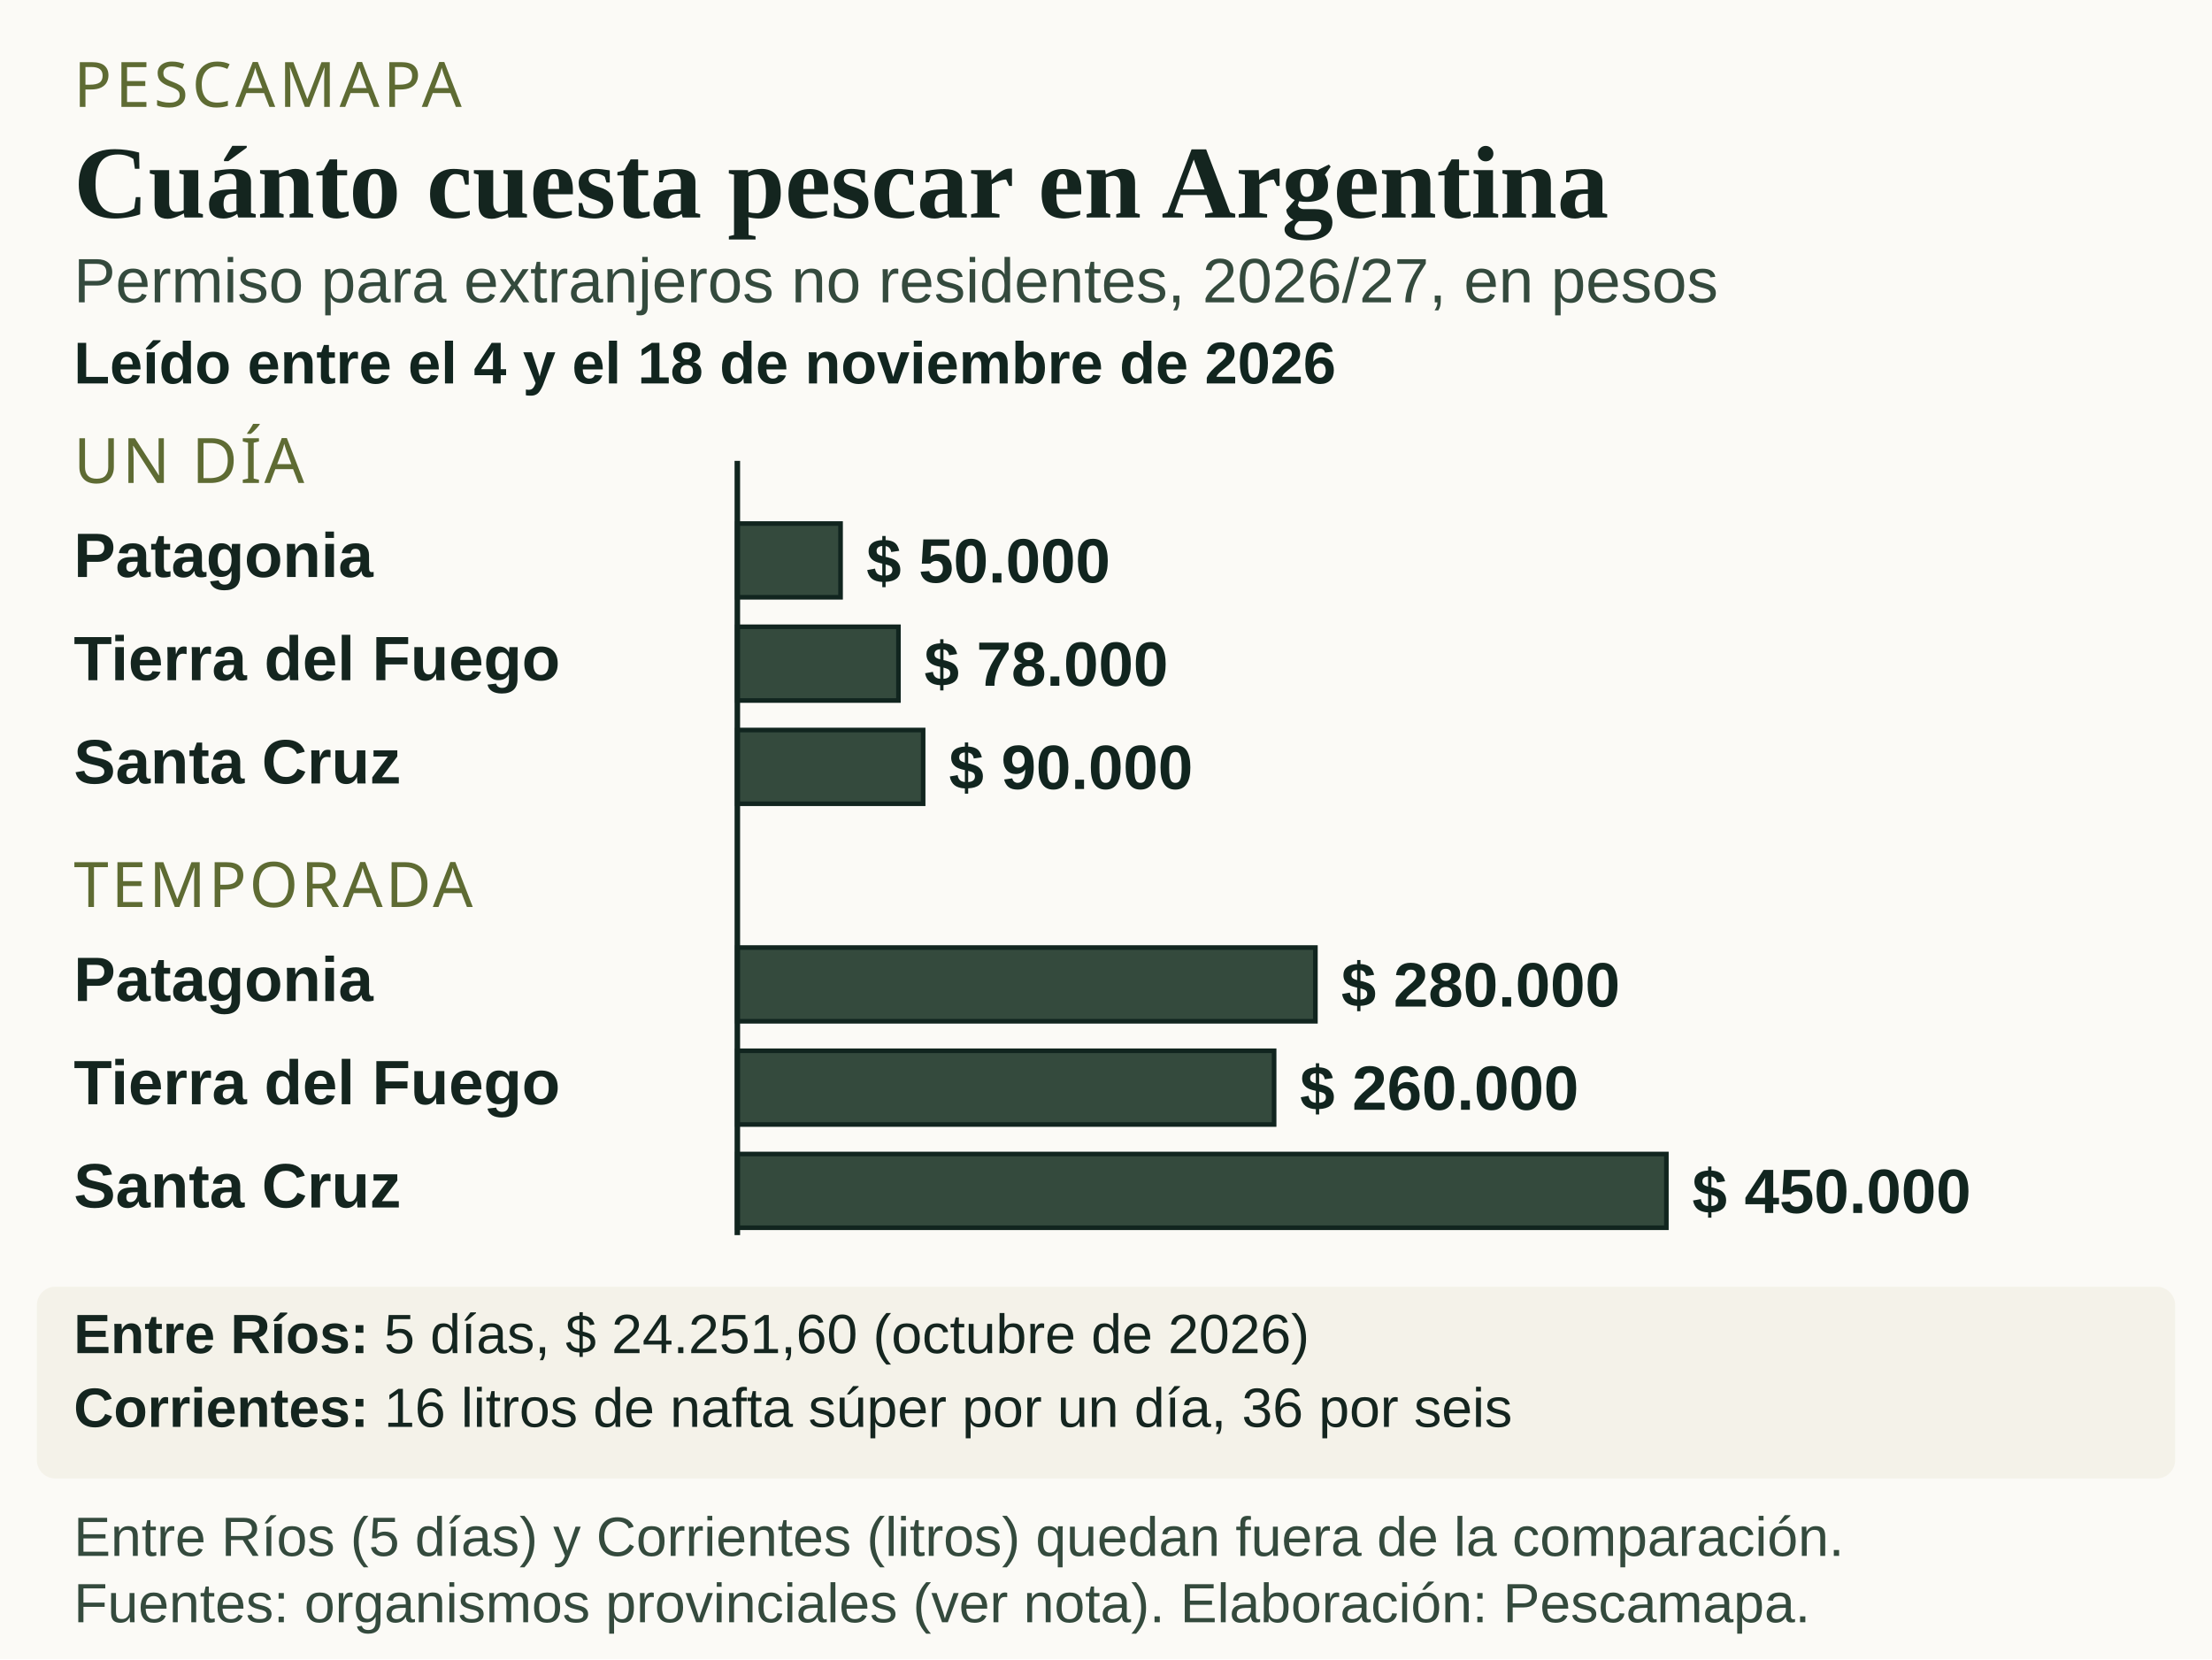
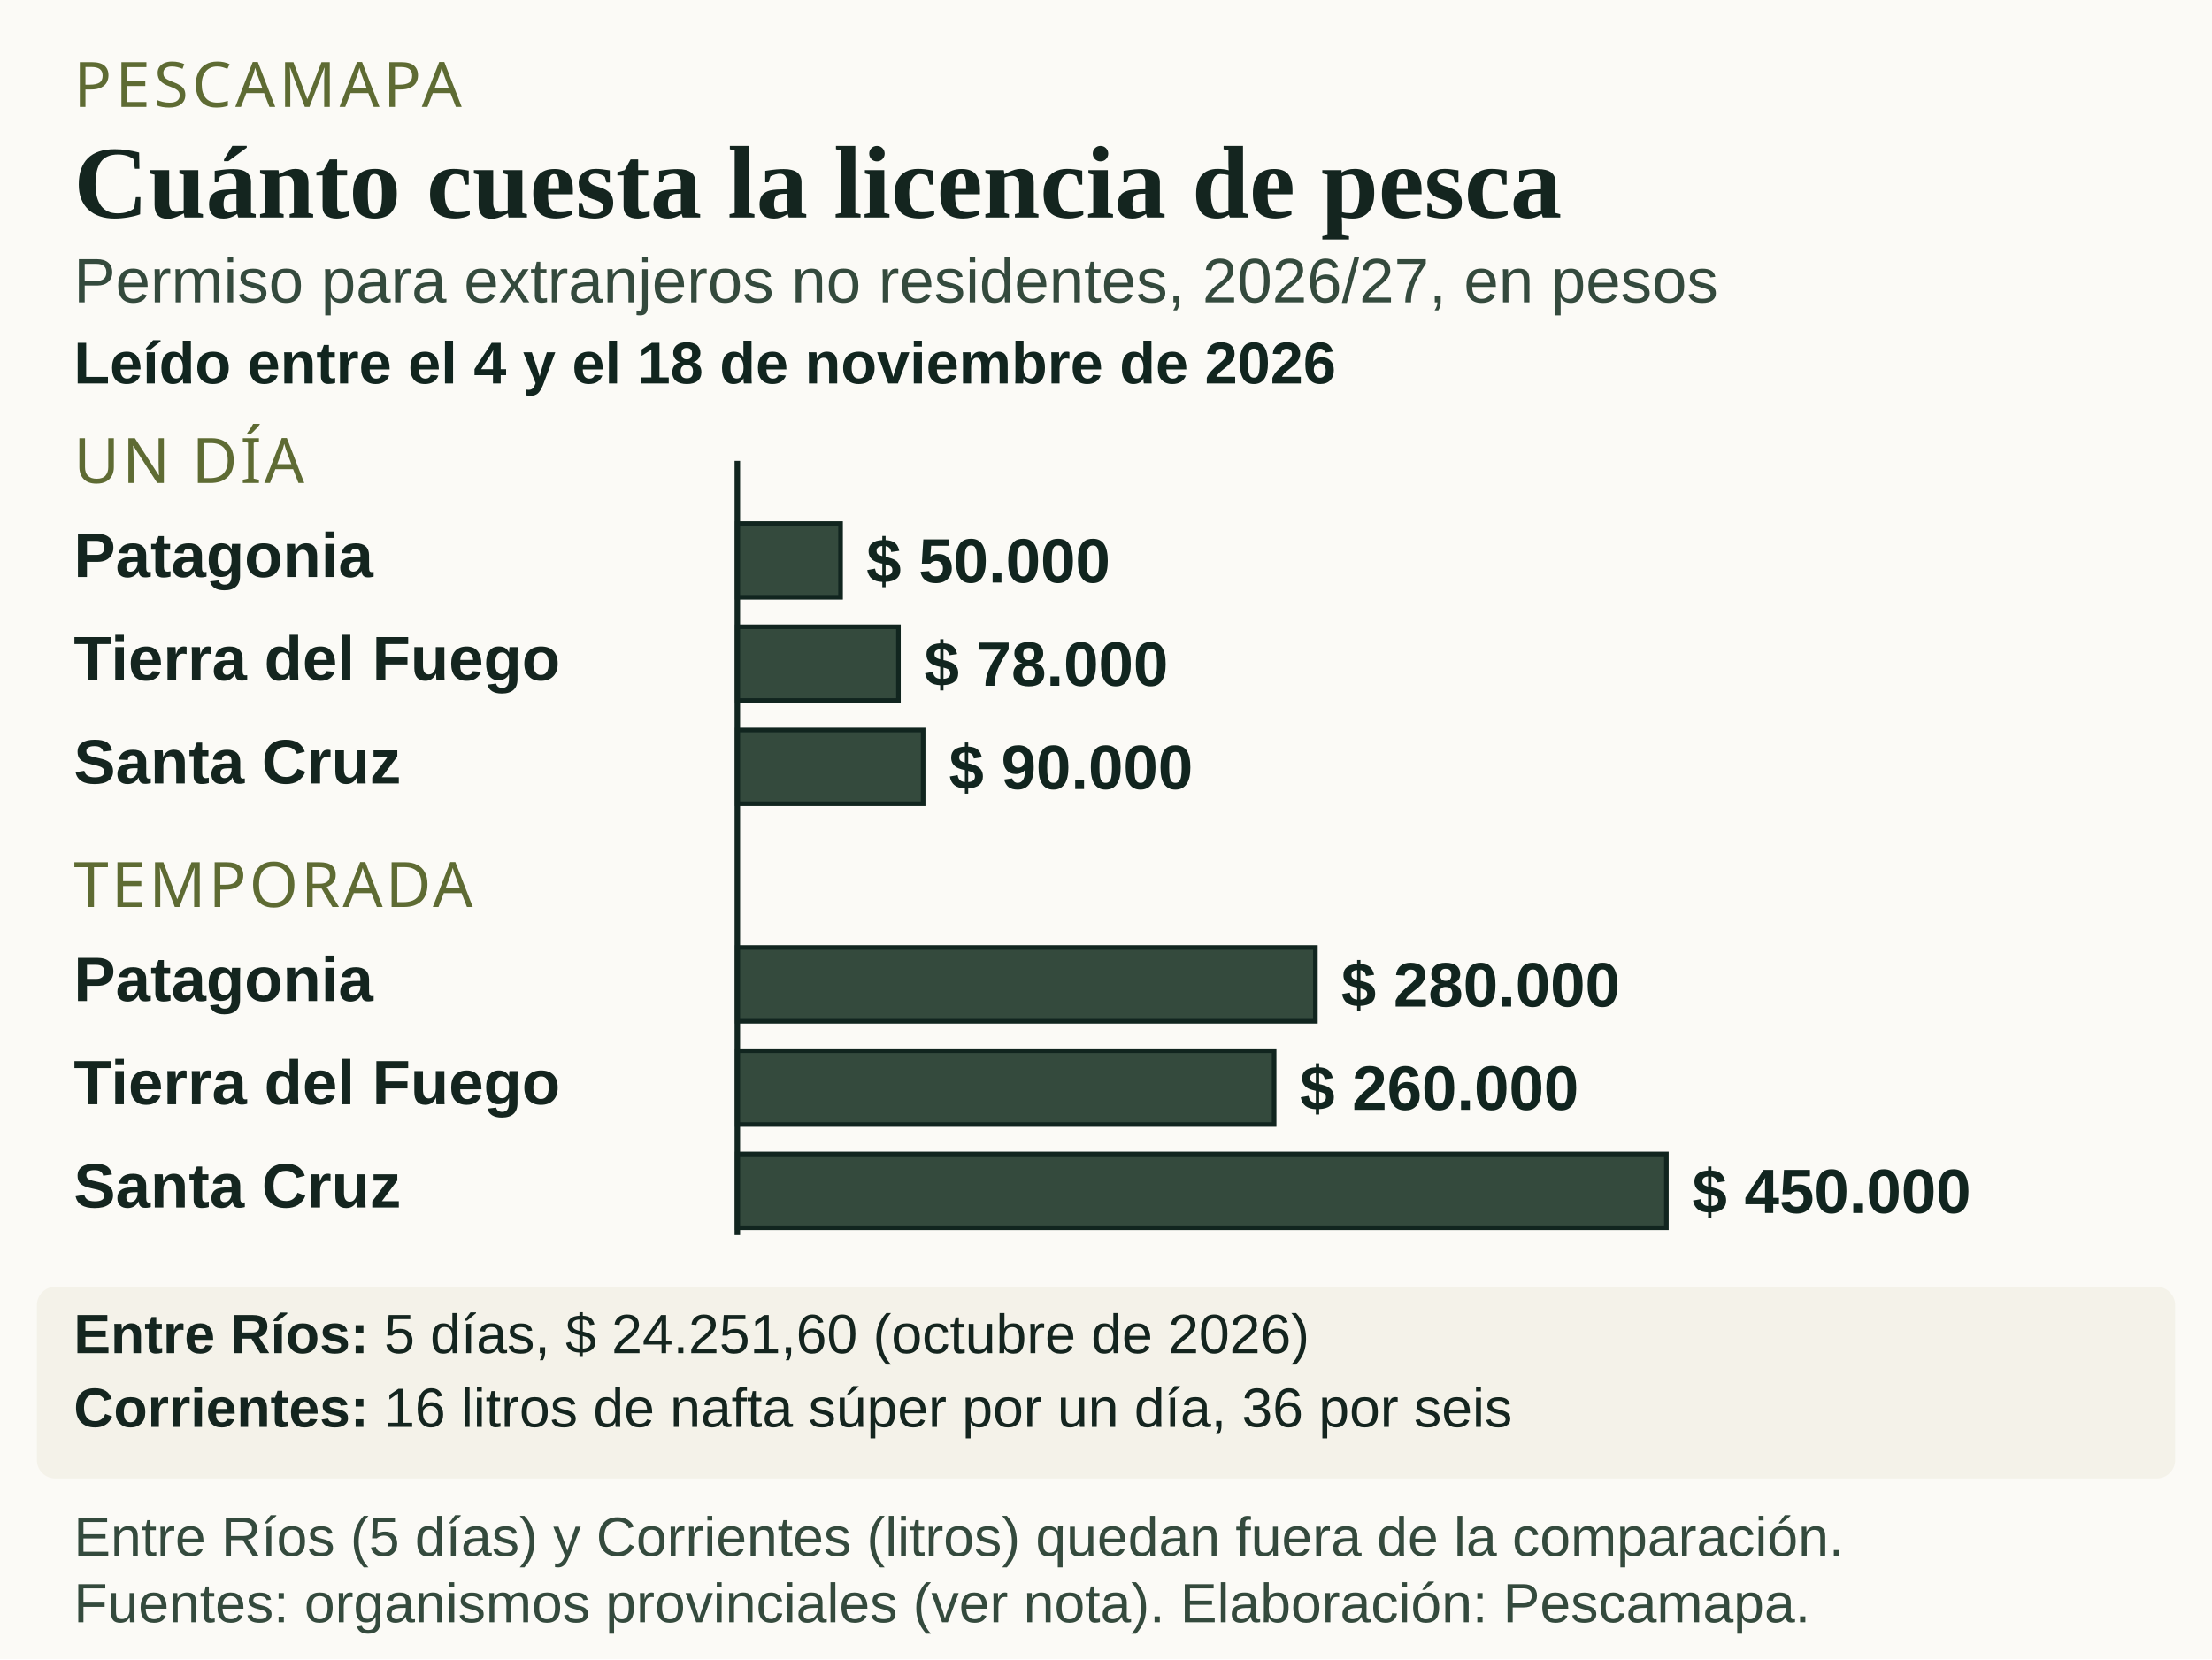
<svg xmlns="http://www.w3.org/2000/svg" viewBox="0 0 1200 900" width="1200" height="900" role="img" aria-labelledby="t d" font-family="Outfit, 'Helvetica Neue', Arial, sans-serif">
  <rect width="1200" height="900" fill="#fbfaf6" />
  <text x="40" y="58" font-family="'Bebas Neue', Impact, 'Arial Narrow', sans-serif" font-size="34" letter-spacing="2" fill="#5e6b33">PESCAMAPA</text>
-   <text x="40" y="118" font-family="'Playfair Display', Georgia, 'Times New Roman', serif" font-size="56" font-weight="700" fill="#14251f">Cuánto cuesta pescar en Argentina</text>
+   <text x="40" y="118" font-family="'Playfair Display', Georgia, 'Times New Roman', serif" font-size="56" font-weight="700" fill="#14251f">Cuánto cuesta la licencia de pesca</text>
  <text x="40" y="164" font-size="34" fill="#344a3d">Permiso para extranjeros no residentes, 2026/27, en pesos</text>
  <text x="40" y="208" font-size="32" font-weight="700" fill="#11251f">Leído entre el 4 y el 18 de noviembre de 2026</text>
  <text x="40" y="262" font-family="'Bebas Neue', Impact, 'Arial Narrow', sans-serif" font-size="34" letter-spacing="1.5" fill="#5e6b33">UN DÍA</text>
  <text x="40" y="313" font-size="34" font-weight="600" fill="#14251f">Patagonia</text>
  <rect x="400" y="284" width="56.0" height="40" fill="#344a3d" stroke="#11251f" stroke-width="2.5" />
  <text x="470.0" y="316" font-size="34" font-weight="700" fill="#11251f">$ 50.000</text>
  <text x="40" y="369" font-size="34" font-weight="600" fill="#14251f">Tierra del Fuego</text>
  <rect x="400" y="340" width="87.4" height="40" fill="#344a3d" stroke="#11251f" stroke-width="2.5" />
  <text x="501.4" y="372" font-size="34" font-weight="700" fill="#11251f">$ 78.000</text>
  <text x="40" y="425" font-size="34" font-weight="600" fill="#14251f">Santa Cruz</text>
  <rect x="400" y="396" width="100.8" height="40" fill="#344a3d" stroke="#11251f" stroke-width="2.5" />
  <text x="514.8" y="428" font-size="34" font-weight="700" fill="#11251f">$ 90.000</text>
  <text x="40" y="492" font-family="'Bebas Neue', Impact, 'Arial Narrow', sans-serif" font-size="34" letter-spacing="1.5" fill="#5e6b33">TEMPORADA</text>
  <text x="40" y="543" font-size="34" font-weight="600" fill="#14251f">Patagonia</text>
  <rect x="400" y="514" width="313.6" height="40" fill="#344a3d" stroke="#11251f" stroke-width="2.5" />
  <text x="727.6" y="546" font-size="34" font-weight="700" fill="#11251f">$ 280.000</text>
  <text x="40" y="599" font-size="34" font-weight="600" fill="#14251f">Tierra del Fuego</text>
  <rect x="400" y="570" width="291.2" height="40" fill="#344a3d" stroke="#11251f" stroke-width="2.5" />
  <text x="705.2" y="602" font-size="34" font-weight="700" fill="#11251f">$ 260.000</text>
  <text x="40" y="655" font-size="34" font-weight="600" fill="#14251f">Santa Cruz</text>
  <rect x="400" y="626" width="504.0" height="40" fill="#344a3d" stroke="#11251f" stroke-width="2.5" />
  <text x="918.0" y="658" font-size="34" font-weight="700" fill="#11251f">$ 450.000</text>
  <line x1="400" x2="400" y1="250" y2="670" stroke="#11251f" stroke-width="3" />
  <rect x="20" y="698" width="1160" height="104" rx="10" fill="#f4f2e9" />
  <text x="40" y="734" font-size="30" fill="#14251f">
    <tspan font-weight="700">Entre Ríos:</tspan> 5 días, $ 24.251,60 (octubre de 2026)</text>
  <text x="40" y="774" font-size="30" fill="#14251f">
    <tspan font-weight="700">Corrientes:</tspan> 16 litros de nafta súper por un día, 36 por seis</text>
  <text x="40" y="844" font-size="30" fill="#344a3d">Entre Ríos (5 días) y Corrientes (litros) quedan fuera de la comparación.</text>
  <text x="40" y="880" font-size="30" fill="#344a3d">Fuentes: organismos provinciales (ver nota). Elaboración: Pescamapa.</text>
</svg>
